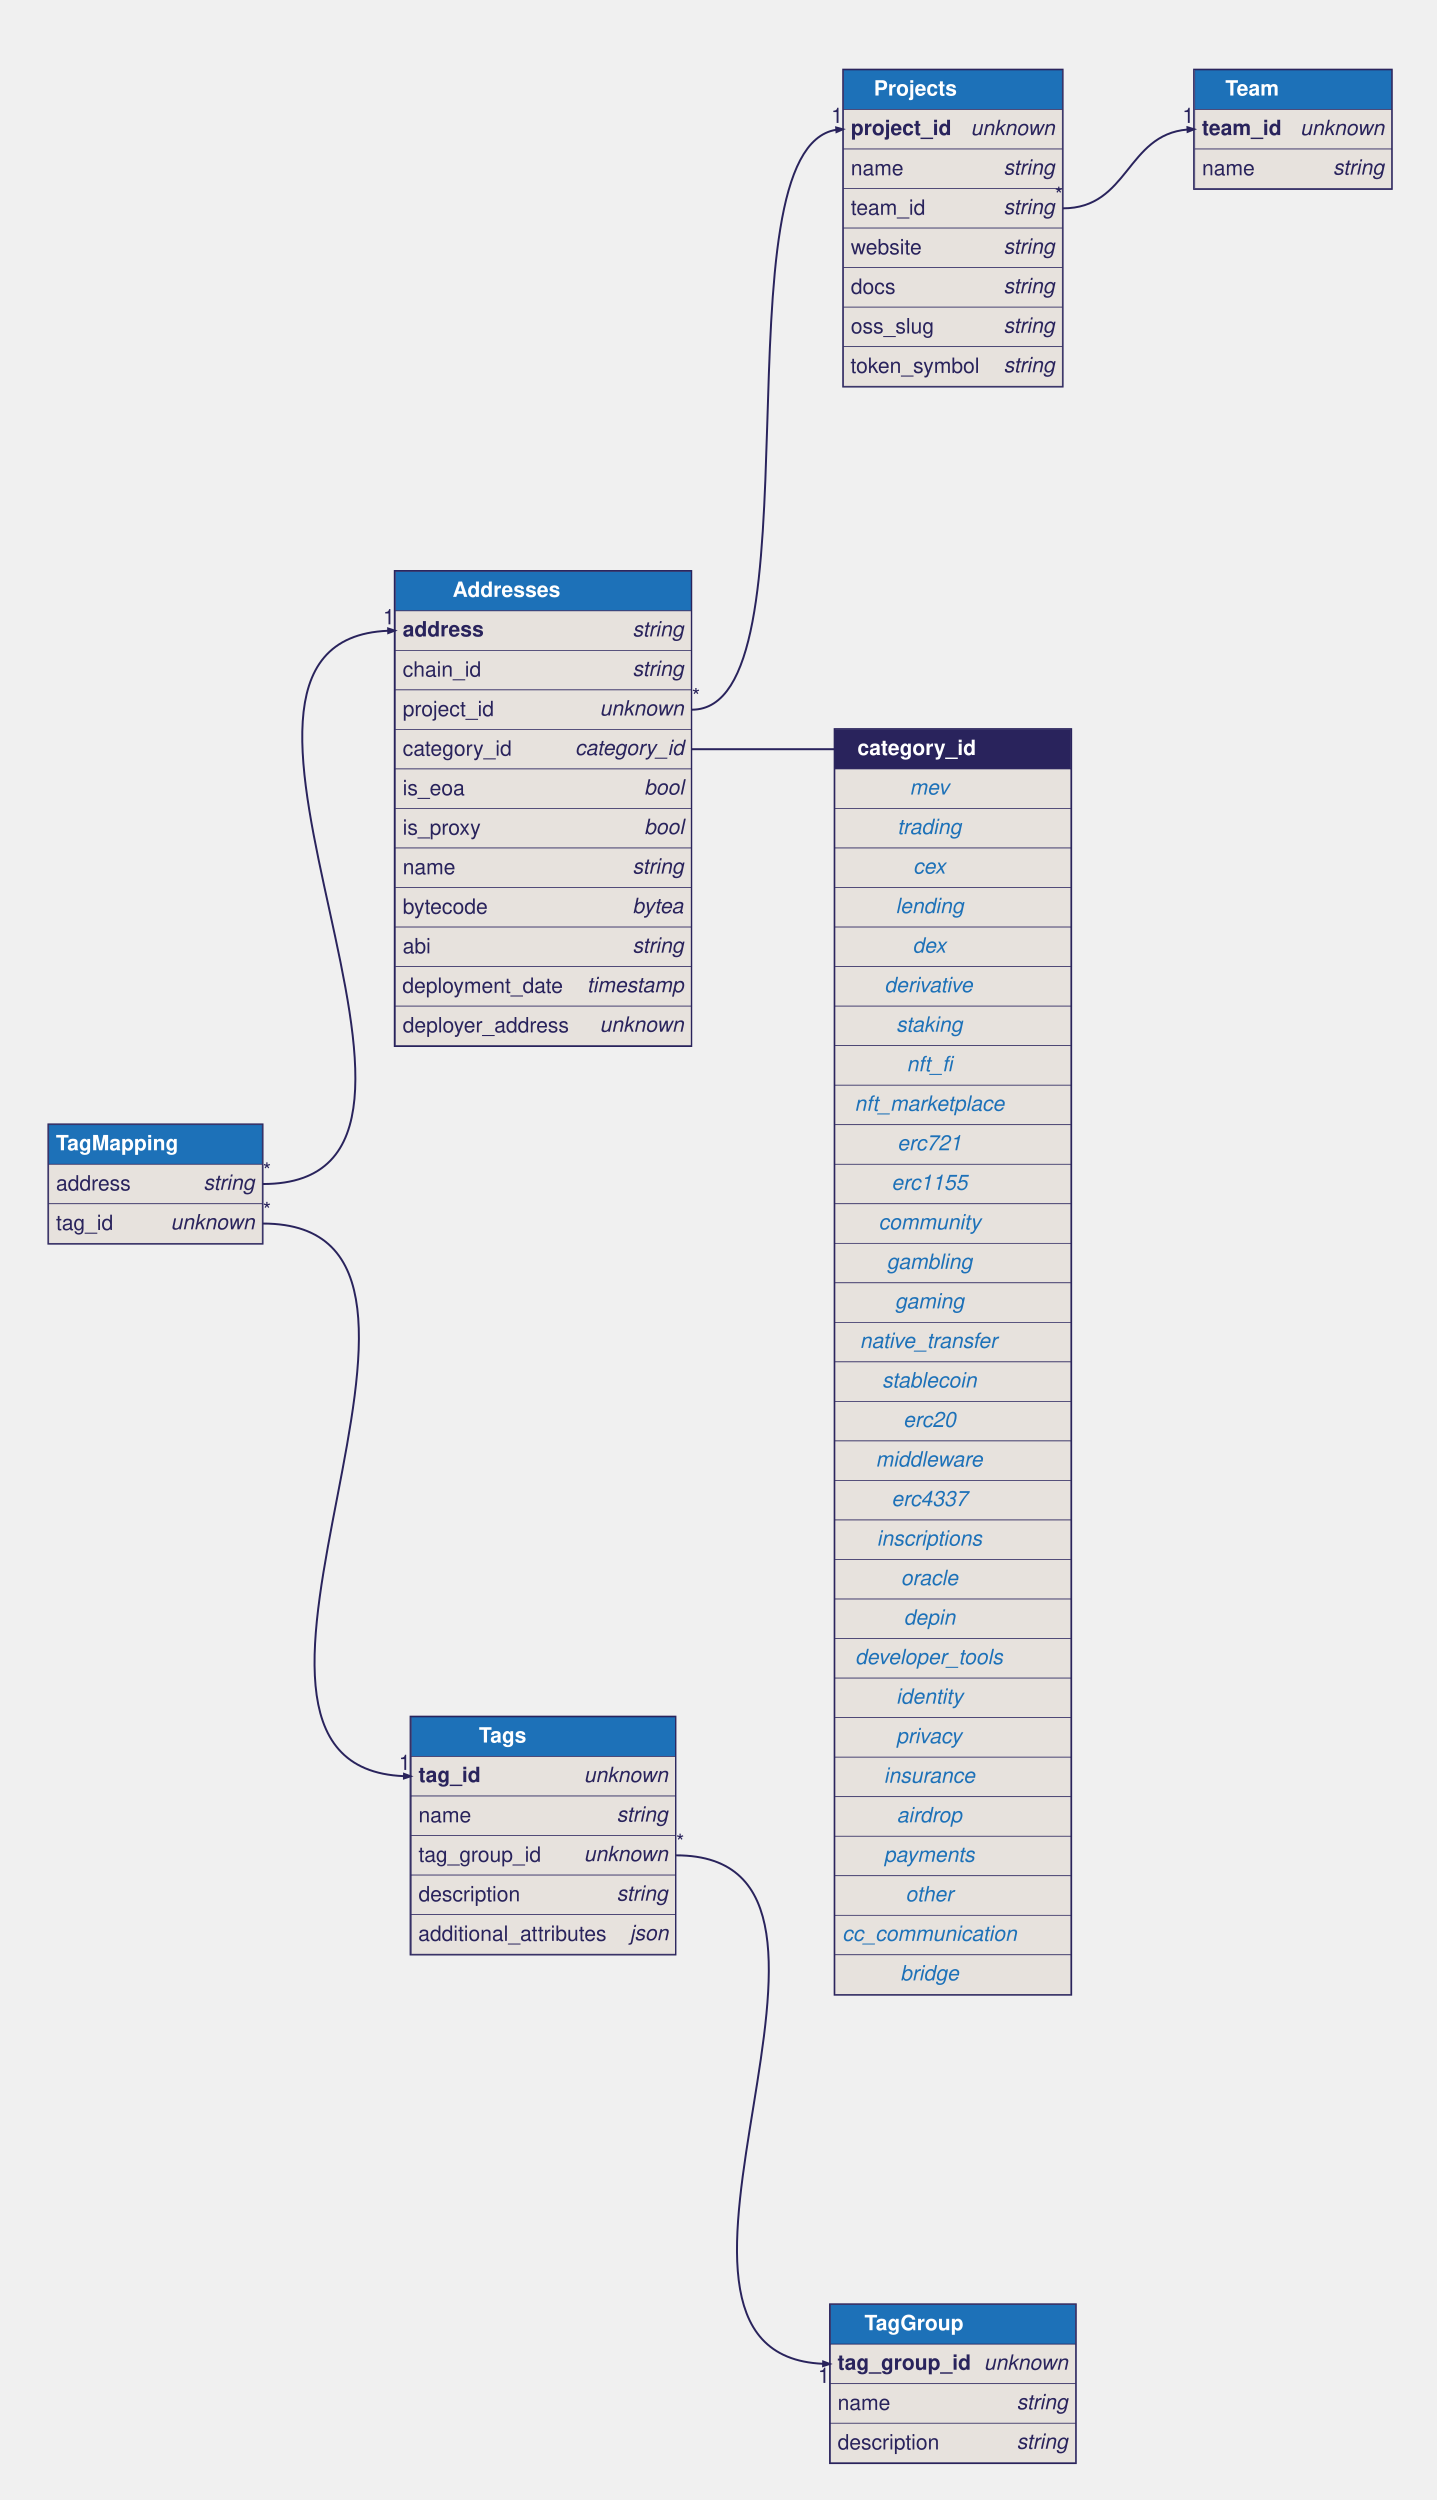
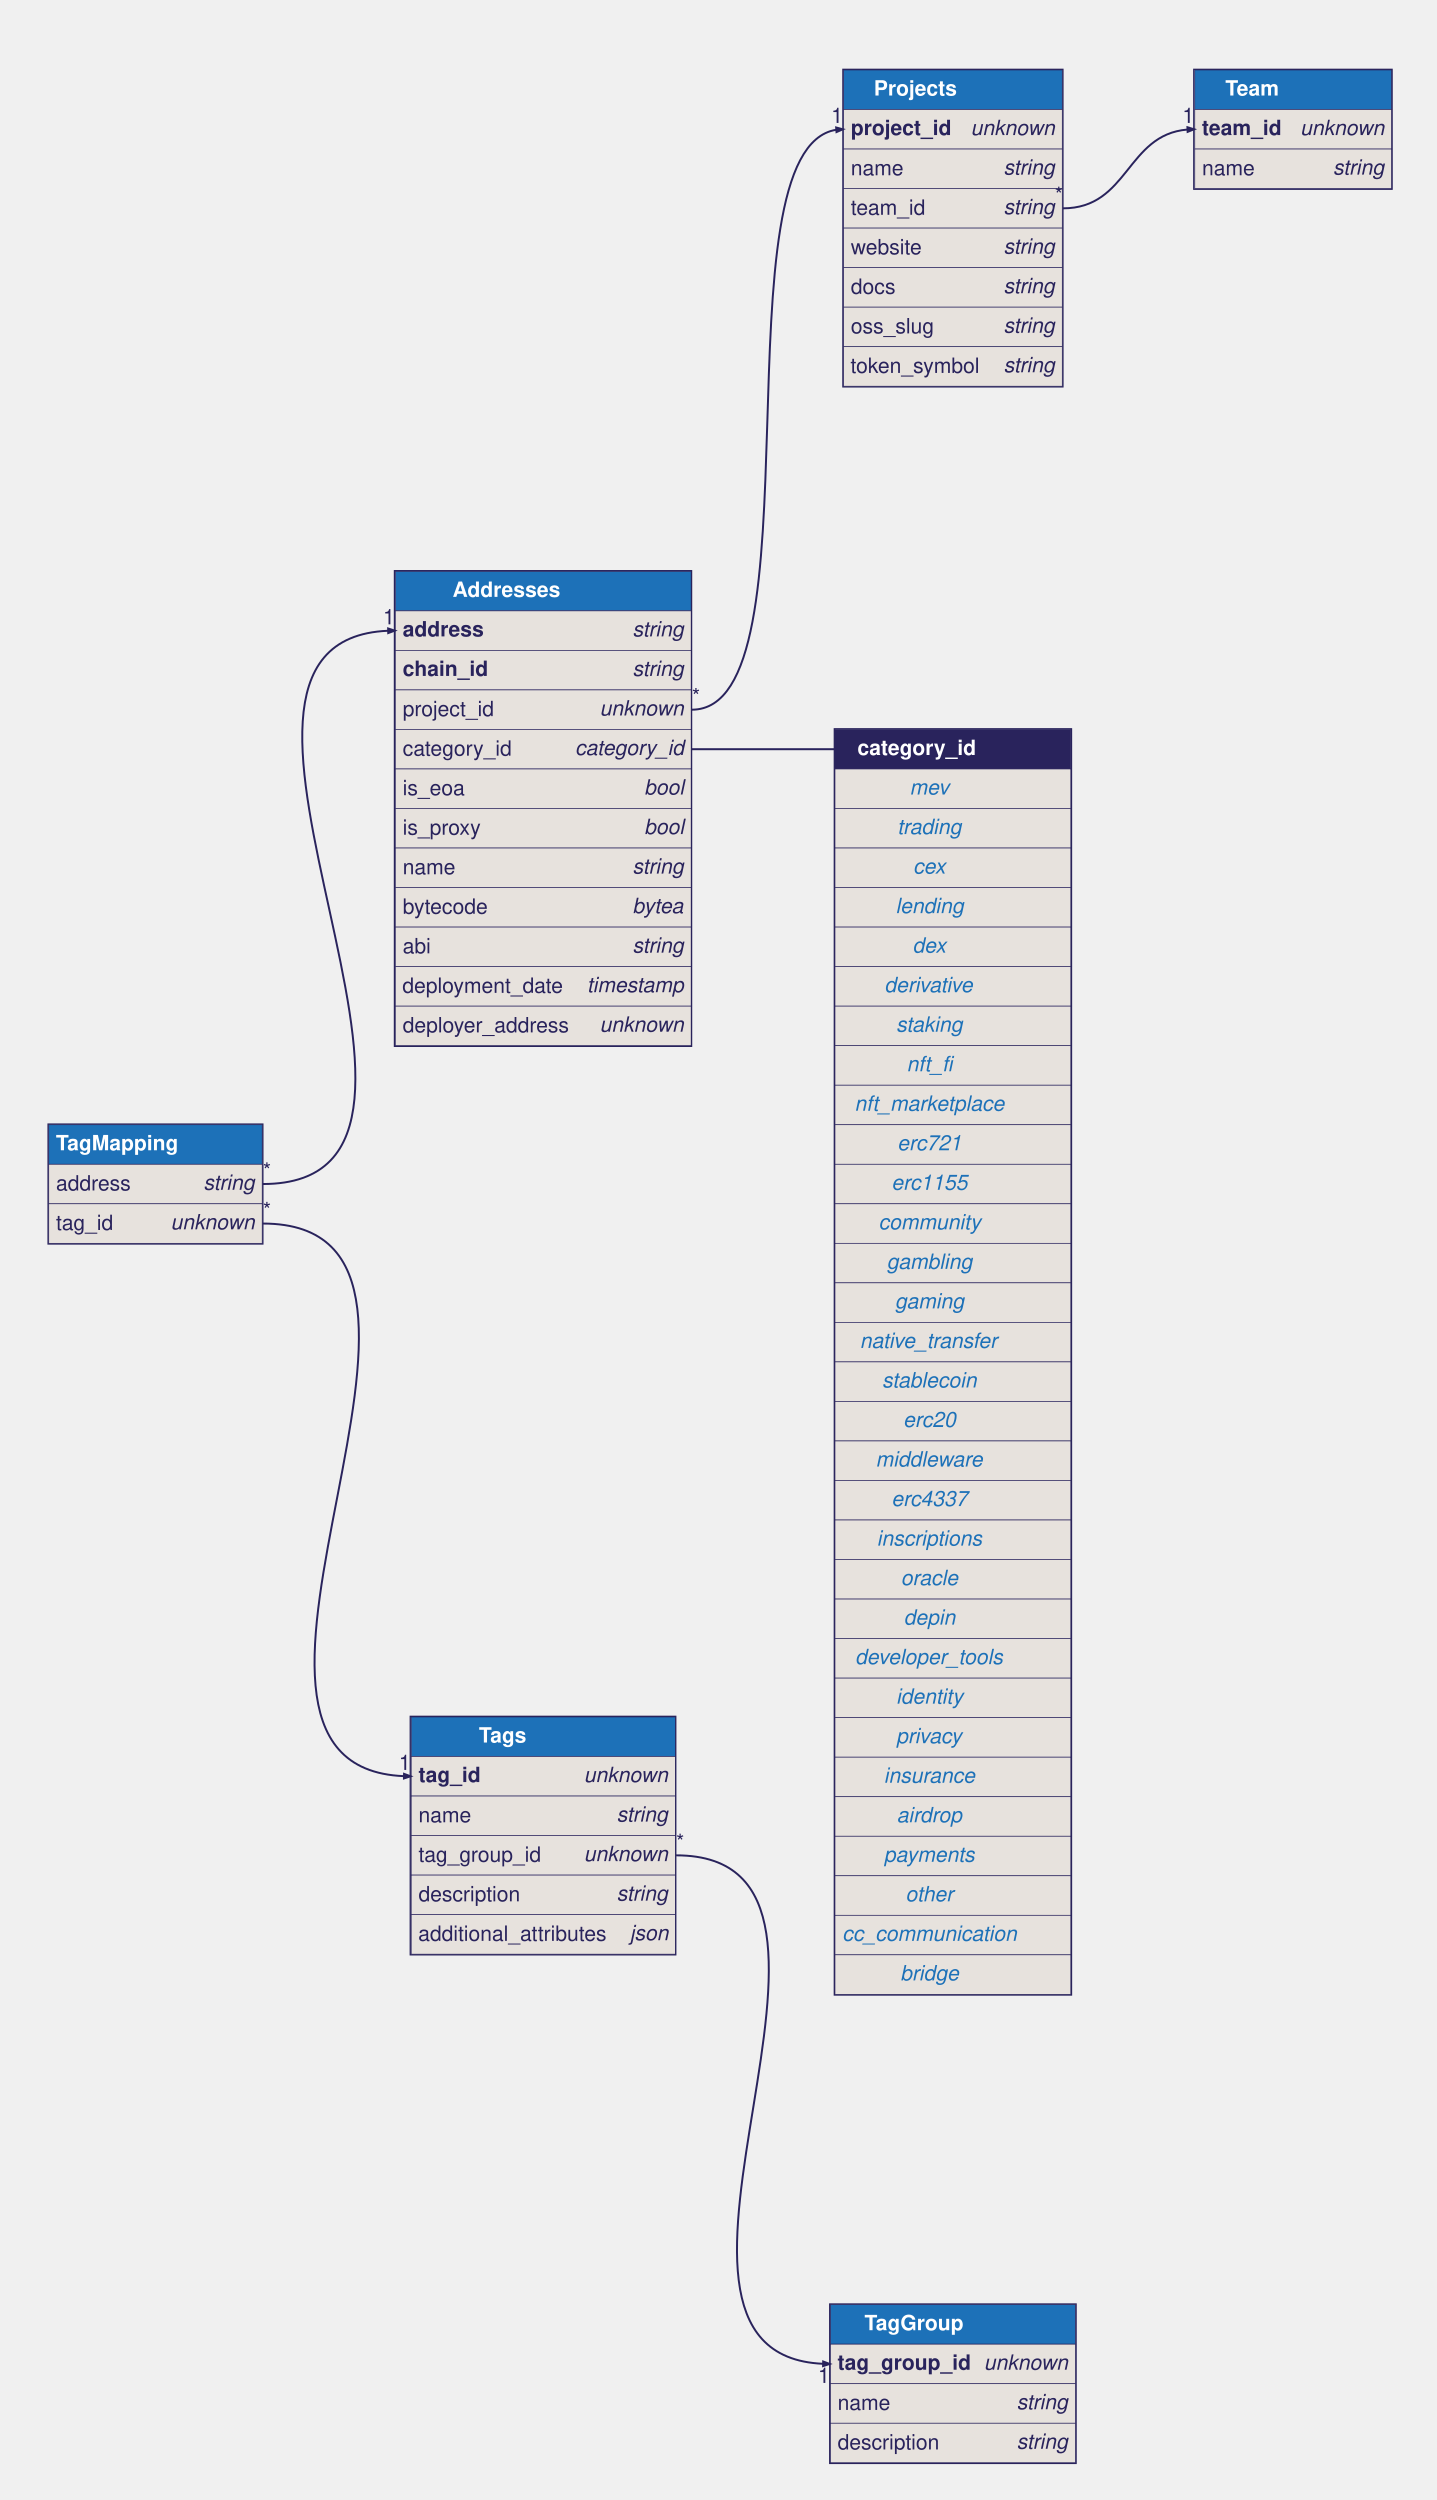
<svg xmlns="http://www.w3.org/2000/svg" xmlns:xlink="http://www.w3.org/1999/xlink" width="2181pt" height="3795pt" viewBox="0.00 0.00 2180.75 3794.77">
  <g id="graph0" class="graph" transform="scale(1 1) rotate(0) translate(4 3790.77)">
    <g id="category_id" class="node">
      <ellipse fill="none" stroke="black" stroke-width="0" cx="1442.37" cy="-1723.53" rx="255.95" ry="1360.45" />
      <polygon fill="#29235c" stroke="transparent" points="1263.37,-2623.53 1263.37,-2683.53 1621.37,-2683.53 1621.37,-2623.53 1263.37,-2623.53" />
      <polygon fill="none" stroke="#29235c" points="1263.37,-2623.53 1263.37,-2683.53 1621.37,-2683.53 1621.37,-2623.53 1263.37,-2623.53" />
      <text text-anchor="start" x="1297.43" y="-2644.73" font-family="Helvetica,sans-Serif" font-weight="bold" font-size="32.00" fill="#ffffff">       category_id       </text>
      <polygon fill="#e7e2dd" stroke="transparent" points="1263.37,-2563.53 1263.37,-2623.53 1621.37,-2623.53 1621.37,-2563.53 1263.37,-2563.53" />
      <polygon fill="none" stroke="#29235c" points="1263.37,-2563.53 1263.37,-2623.53 1621.37,-2623.53 1621.37,-2563.53 1263.37,-2563.53" />
      <text text-anchor="start" x="1376.58" y="-2584.73" font-family="Helvetica,sans-Serif" font-style="italic" font-size="32.00" fill="#1d71b8">    mev    </text>
      <polygon fill="#e7e2dd" stroke="transparent" points="1263.37,-2503.53 1263.37,-2563.53 1621.37,-2563.53 1621.37,-2503.53 1263.37,-2503.53" />
      <polygon fill="none" stroke="#29235c" points="1263.37,-2503.53 1263.37,-2563.53 1621.37,-2563.53 1621.37,-2503.53 1263.37,-2503.53" />
      <text text-anchor="start" x="1357.9" y="-2524.73" font-family="Helvetica,sans-Serif" font-style="italic" font-size="32.00" fill="#1d71b8">    trading    </text>
      <polygon fill="#e7e2dd" stroke="transparent" points="1263.37,-2443.53 1263.37,-2503.53 1621.37,-2503.53 1621.37,-2443.53 1263.37,-2443.53" />
      <polygon fill="none" stroke="#29235c" points="1263.37,-2443.53 1263.37,-2503.53 1621.37,-2503.53 1621.37,-2443.53 1263.37,-2443.53" />
      <text text-anchor="start" x="1381.91" y="-2464.73" font-family="Helvetica,sans-Serif" font-style="italic" font-size="32.00" fill="#1d71b8">    cex    </text>
      <polygon fill="#e7e2dd" stroke="transparent" points="1263.37,-2383.53 1263.37,-2443.53 1621.37,-2443.53 1621.37,-2383.53 1263.37,-2383.53" />
      <polygon fill="none" stroke="#29235c" points="1263.37,-2383.53 1263.37,-2443.53 1621.37,-2443.53 1621.37,-2383.53 1263.37,-2383.53" />
      <text text-anchor="start" x="1355.23" y="-2404.73" font-family="Helvetica,sans-Serif" font-style="italic" font-size="32.00" fill="#1d71b8">    lending    </text>
      <polygon fill="#e7e2dd" stroke="transparent" points="1263.37,-2323.53 1263.37,-2383.53 1621.37,-2383.53 1621.37,-2323.53 1263.37,-2323.53" />
      <polygon fill="none" stroke="#29235c" points="1263.37,-2323.53 1263.37,-2383.53 1621.37,-2383.53 1621.37,-2323.53 1263.37,-2323.53" />
      <text text-anchor="start" x="1381.01" y="-2344.73" font-family="Helvetica,sans-Serif" font-style="italic" font-size="32.00" fill="#1d71b8">    dex    </text>
      <polygon fill="#e7e2dd" stroke="transparent" points="1263.37,-2263.53 1263.37,-2323.53 1621.37,-2323.53 1621.37,-2263.53 1263.37,-2263.53" />
      <polygon fill="none" stroke="#29235c" points="1263.37,-2263.53 1263.37,-2323.53 1621.37,-2323.53 1621.37,-2263.53 1263.37,-2263.53" />
      <text text-anchor="start" x="1338.35" y="-2284.73" font-family="Helvetica,sans-Serif" font-style="italic" font-size="32.00" fill="#1d71b8">    derivative    </text>
      <polygon fill="#e7e2dd" stroke="transparent" points="1263.37,-2203.53 1263.37,-2263.53 1621.37,-2263.53 1621.37,-2203.53 1263.37,-2203.53" />
      <polygon fill="none" stroke="#29235c" points="1263.37,-2203.53 1263.37,-2263.53 1621.37,-2263.53 1621.37,-2203.53 1263.37,-2203.53" />
      <text text-anchor="start" x="1356.12" y="-2224.73" font-family="Helvetica,sans-Serif" font-style="italic" font-size="32.00" fill="#1d71b8">    staking    </text>
      <polygon fill="#e7e2dd" stroke="transparent" points="1263.37,-2143.53 1263.37,-2203.53 1621.37,-2203.53 1621.37,-2143.53 1263.37,-2143.53" />
      <polygon fill="none" stroke="#29235c" points="1263.37,-2143.53 1263.37,-2203.53 1621.37,-2203.53 1621.37,-2143.53 1263.37,-2143.53" />
      <text text-anchor="start" x="1372.12" y="-2164.73" font-family="Helvetica,sans-Serif" font-style="italic" font-size="32.00" fill="#1d71b8">    nft_fi    </text>
      <polygon fill="#e7e2dd" stroke="transparent" points="1263.37,-2083.53 1263.37,-2143.53 1621.37,-2143.53 1621.37,-2083.53 1263.37,-2083.53" />
      <polygon fill="none" stroke="#29235c" points="1263.37,-2083.53 1263.37,-2143.53 1621.37,-2143.53 1621.37,-2083.53 1263.37,-2083.53" />
      <text text-anchor="start" x="1293" y="-2104.73" font-family="Helvetica,sans-Serif" font-style="italic" font-size="32.00" fill="#1d71b8">    nft_marketplace    </text>
      <polygon fill="#e7e2dd" stroke="transparent" points="1263.37,-2023.53 1263.37,-2083.53 1621.37,-2083.53 1621.37,-2023.53 1263.37,-2023.53" />
      <polygon fill="none" stroke="#29235c" points="1263.37,-2023.53 1263.37,-2083.53 1621.37,-2083.53 1621.37,-2023.53 1263.37,-2023.53" />
      <text text-anchor="start" x="1357.9" y="-2044.73" font-family="Helvetica,sans-Serif" font-style="italic" font-size="32.00" fill="#1d71b8">    erc721    </text>
      <polygon fill="#e7e2dd" stroke="transparent" points="1263.37,-1963.53 1263.37,-2023.53 1621.37,-2023.53 1621.37,-1963.53 1263.37,-1963.53" />
      <polygon fill="none" stroke="#29235c" points="1263.37,-1963.53 1263.37,-2023.53 1621.37,-2023.53 1621.37,-1963.53 1263.37,-1963.53" />
      <text text-anchor="start" x="1349" y="-1984.73" font-family="Helvetica,sans-Serif" font-style="italic" font-size="32.00" fill="#1d71b8">    erc1155    </text>
      <polygon fill="#e7e2dd" stroke="transparent" points="1263.37,-1903.53 1263.37,-1963.53 1621.37,-1963.53 1621.37,-1903.53 1263.37,-1903.53" />
      <polygon fill="none" stroke="#29235c" points="1263.37,-1903.53 1263.37,-1963.53 1621.37,-1963.53 1621.37,-1903.53 1263.37,-1903.53" />
      <text text-anchor="start" x="1329.47" y="-1924.73" font-family="Helvetica,sans-Serif" font-style="italic" font-size="32.00" fill="#1d71b8">    community    </text>
      <polygon fill="#e7e2dd" stroke="transparent" points="1263.37,-1843.53 1263.37,-1903.53 1621.37,-1903.53 1621.37,-1843.53 1263.37,-1843.53" />
      <polygon fill="none" stroke="#29235c" points="1263.37,-1843.53 1263.37,-1903.53 1621.37,-1903.53 1621.37,-1843.53 1263.37,-1843.53" />
      <text text-anchor="start" x="1341.9" y="-1864.73" font-family="Helvetica,sans-Serif" font-style="italic" font-size="32.00" fill="#1d71b8">    gambling    </text>
      <polygon fill="#e7e2dd" stroke="transparent" points="1263.37,-1783.53 1263.37,-1843.53 1621.37,-1843.53 1621.37,-1783.53 1263.37,-1783.53" />
      <polygon fill="none" stroke="#29235c" points="1263.37,-1783.53 1263.37,-1843.53 1621.37,-1843.53 1621.37,-1783.53 1263.37,-1783.53" />
      <text text-anchor="start" x="1354.35" y="-1804.73" font-family="Helvetica,sans-Serif" font-style="italic" font-size="32.00" fill="#1d71b8">    gaming    </text>
      <polygon fill="#e7e2dd" stroke="transparent" points="1263.37,-1723.53 1263.37,-1783.53 1621.37,-1783.53 1621.37,-1723.53 1263.37,-1723.53" />
      <polygon fill="none" stroke="#29235c" points="1263.37,-1723.53 1263.37,-1783.53 1621.37,-1783.53 1621.37,-1723.53 1263.37,-1723.53" />
      <text text-anchor="start" x="1301" y="-1744.73" font-family="Helvetica,sans-Serif" font-style="italic" font-size="32.00" fill="#1d71b8">    native_transfer    </text>
      <polygon fill="#e7e2dd" stroke="transparent" points="1263.37,-1663.53 1263.37,-1723.53 1621.37,-1723.53 1621.37,-1663.53 1263.37,-1663.53" />
      <polygon fill="none" stroke="#29235c" points="1263.37,-1663.53 1263.37,-1723.53 1621.37,-1723.53 1621.37,-1663.53 1263.37,-1663.53" />
      <text text-anchor="start" x="1334.78" y="-1684.73" font-family="Helvetica,sans-Serif" font-style="italic" font-size="32.00" fill="#1d71b8">    stablecoin    </text>
      <polygon fill="#e7e2dd" stroke="transparent" points="1263.37,-1603.53 1263.37,-1663.53 1621.37,-1663.53 1621.37,-1603.53 1263.37,-1603.53" />
      <polygon fill="none" stroke="#29235c" points="1263.37,-1603.53 1263.37,-1663.53 1621.37,-1663.53 1621.37,-1603.53 1263.37,-1603.53" />
      <text text-anchor="start" x="1366.79" y="-1624.73" font-family="Helvetica,sans-Serif" font-style="italic" font-size="32.00" fill="#1d71b8">    erc20    </text>
      <polygon fill="#e7e2dd" stroke="transparent" points="1263.37,-1543.53 1263.37,-1603.53 1621.37,-1603.53 1621.37,-1543.53 1263.37,-1543.53" />
      <polygon fill="none" stroke="#29235c" points="1263.37,-1543.53 1263.37,-1603.53 1621.37,-1603.53 1621.37,-1543.53 1263.37,-1543.53" />
      <text text-anchor="start" x="1325.03" y="-1564.73" font-family="Helvetica,sans-Serif" font-style="italic" font-size="32.00" fill="#1d71b8">    middleware    </text>
      <polygon fill="#e7e2dd" stroke="transparent" points="1263.37,-1483.53 1263.37,-1543.53 1621.37,-1543.53 1621.37,-1483.53 1263.37,-1483.53" />
      <polygon fill="none" stroke="#29235c" points="1263.37,-1483.53 1263.37,-1543.53 1621.37,-1543.53 1621.37,-1483.53 1263.37,-1483.53" />
      <text text-anchor="start" x="1349" y="-1504.73" font-family="Helvetica,sans-Serif" font-style="italic" font-size="32.00" fill="#1d71b8">    erc4337    </text>
      <polygon fill="#e7e2dd" stroke="transparent" points="1263.37,-1423.53 1263.37,-1483.53 1621.37,-1483.53 1621.37,-1423.53 1263.37,-1423.53" />
      <polygon fill="none" stroke="#29235c" points="1263.37,-1423.53 1263.37,-1483.53 1621.37,-1483.53 1621.37,-1423.53 1263.37,-1423.53" />
      <text text-anchor="start" x="1326.8" y="-1444.73" font-family="Helvetica,sans-Serif" font-style="italic" font-size="32.00" fill="#1d71b8">    inscriptions    </text>
      <polygon fill="#e7e2dd" stroke="transparent" points="1263.37,-1363.53 1263.37,-1423.53 1621.37,-1423.53 1621.37,-1363.53 1263.37,-1363.53" />
      <polygon fill="none" stroke="#29235c" points="1263.37,-1363.53 1263.37,-1423.53 1621.37,-1423.53 1621.37,-1363.53 1263.37,-1363.53" />
      <text text-anchor="start" x="1363.24" y="-1384.73" font-family="Helvetica,sans-Serif" font-style="italic" font-size="32.00" fill="#1d71b8">    oracle    </text>
      <polygon fill="#e7e2dd" stroke="transparent" points="1263.37,-1303.53 1263.37,-1363.53 1621.37,-1363.53 1621.37,-1303.53 1263.37,-1303.53" />
      <polygon fill="none" stroke="#29235c" points="1263.37,-1303.53 1263.37,-1363.53 1621.37,-1363.53 1621.37,-1303.53 1263.37,-1303.53" />
      <text text-anchor="start" x="1367.67" y="-1324.73" font-family="Helvetica,sans-Serif" font-style="italic" font-size="32.00" fill="#1d71b8">    depin    </text>
      <polygon fill="#e7e2dd" stroke="transparent" points="1263.37,-1243.53 1263.37,-1303.53 1621.37,-1303.53 1621.37,-1243.53 1263.37,-1243.53" />
      <polygon fill="none" stroke="#29235c" points="1263.37,-1243.53 1263.37,-1303.53 1621.37,-1303.53 1621.37,-1243.53 1263.37,-1243.53" />
      <text text-anchor="start" x="1293.88" y="-1264.73" font-family="Helvetica,sans-Serif" font-style="italic" font-size="32.00" fill="#1d71b8">    developer_tools    </text>
      <polygon fill="#e7e2dd" stroke="transparent" points="1263.37,-1183.53 1263.37,-1243.53 1621.37,-1243.53 1621.37,-1183.53 1263.37,-1183.53" />
      <polygon fill="none" stroke="#29235c" points="1263.37,-1183.53 1263.37,-1243.53 1621.37,-1243.53 1621.37,-1183.53 1263.37,-1183.53" />
      <text text-anchor="start" x="1356.12" y="-1204.73" font-family="Helvetica,sans-Serif" font-style="italic" font-size="32.00" fill="#1d71b8">    identity    </text>
      <polygon fill="#e7e2dd" stroke="transparent" points="1263.37,-1123.53 1263.37,-1183.53 1621.37,-1183.53 1621.37,-1123.53 1263.37,-1123.53" />
      <polygon fill="none" stroke="#29235c" points="1263.37,-1123.53 1263.37,-1183.53 1621.37,-1183.53 1621.37,-1123.53 1263.37,-1123.53" />
      <text text-anchor="start" x="1356.14" y="-1144.73" font-family="Helvetica,sans-Serif" font-style="italic" font-size="32.00" fill="#1d71b8">    privacy    </text>
      <polygon fill="#e7e2dd" stroke="transparent" points="1263.37,-1063.53 1263.37,-1123.53 1621.37,-1123.53 1621.37,-1063.53 1263.37,-1063.53" />
      <polygon fill="none" stroke="#29235c" points="1263.37,-1063.53 1263.37,-1123.53 1621.37,-1123.53 1621.37,-1063.53 1263.37,-1063.53" />
      <text text-anchor="start" x="1337.45" y="-1084.73" font-family="Helvetica,sans-Serif" font-style="italic" font-size="32.00" fill="#1d71b8">    insurance    </text>
      <polygon fill="#e7e2dd" stroke="transparent" points="1263.37,-1003.53 1263.37,-1063.53 1621.37,-1063.53 1621.37,-1003.53 1263.37,-1003.53" />
      <polygon fill="none" stroke="#29235c" points="1263.37,-1003.53 1263.37,-1063.53 1621.37,-1063.53 1621.37,-1003.53 1263.37,-1003.53" />
      <text text-anchor="start" x="1357.02" y="-1024.73" font-family="Helvetica,sans-Serif" font-style="italic" font-size="32.00" fill="#1d71b8">    airdrop    </text>
      <polygon fill="#e7e2dd" stroke="transparent" points="1263.37,-943.53 1263.37,-1003.53 1621.37,-1003.53 1621.37,-943.53 1263.37,-943.53" />
      <polygon fill="none" stroke="#29235c" points="1263.37,-943.53 1263.37,-1003.53 1621.37,-1003.53 1621.37,-943.53 1263.37,-943.53" />
      <text text-anchor="start" x="1337.45" y="-964.73" font-family="Helvetica,sans-Serif" font-style="italic" font-size="32.00" fill="#1d71b8">    payments    </text>
      <polygon fill="#e7e2dd" stroke="transparent" points="1263.37,-883.53 1263.37,-943.53 1621.37,-943.53 1621.37,-883.53 1263.37,-883.53" />
      <polygon fill="none" stroke="#29235c" points="1263.37,-883.53 1263.37,-943.53 1621.37,-943.53 1621.37,-883.53 1263.37,-883.53" />
      <text text-anchor="start" x="1370.35" y="-904.73" font-family="Helvetica,sans-Serif" font-style="italic" font-size="32.00" fill="#1d71b8">    other    </text>
      <polygon fill="#e7e2dd" stroke="transparent" points="1263.37,-823.53 1263.37,-883.53 1621.37,-883.53 1621.37,-823.53 1263.37,-823.53" />
      <polygon fill="none" stroke="#29235c" points="1263.37,-823.53 1263.37,-883.53 1621.37,-883.53 1621.37,-823.53 1263.37,-823.53" />
      <text text-anchor="start" x="1274.34" y="-844.73" font-family="Helvetica,sans-Serif" font-style="italic" font-size="32.00" fill="#1d71b8">    cc_communication    </text>
      <polygon fill="#e7e2dd" stroke="transparent" points="1263.37,-763.53 1263.37,-823.53 1621.37,-823.53 1621.37,-763.53 1263.37,-763.53" />
      <polygon fill="none" stroke="#29235c" points="1263.37,-763.53 1263.37,-823.53 1621.37,-823.53 1621.37,-763.53 1263.37,-763.53" />
      <text text-anchor="start" x="1362.35" y="-784.73" font-family="Helvetica,sans-Serif" font-style="italic" font-size="32.00" fill="#1d71b8">    bridge    </text>
      <polygon fill="none" stroke="#29235c" stroke-width="2" points="1262.37,-762.53 1262.37,-2684.53 1622.37,-2684.53 1622.37,-762.53 1262.37,-762.53" />
    </g>
    <g id="Addresses" class="node">
      <g id="a_Addresses">
        <a xlink:title="Addresses&#10;Represents wallet and smart contract addresses, linked to chains, projects, and categorization.">
          <ellipse fill="none" stroke="black" stroke-width="0" cx="820.18" cy="-2563.53" rx="320.14" ry="511.89" />
          <polygon fill="#1d71b8" stroke="transparent" points="596.18,-2863.53 596.18,-2923.53 1045.18,-2923.53 1045.18,-2863.53 596.18,-2863.53" />
          <polygon fill="none" stroke="#29235c" points="596.18,-2863.53 596.18,-2923.53 1045.18,-2923.53 1045.18,-2863.53 596.18,-2863.53" />
          <text text-anchor="start" x="682.86" y="-2884.73" font-family="Helvetica,sans-Serif" font-weight="bold" font-size="32.00" fill="#ffffff">       Addresses       </text>
          <polygon fill="#e7e2dd" stroke="transparent" points="596.18,-2803.53 596.18,-2863.53 1045.18,-2863.53 1045.18,-2803.53 596.18,-2803.53" />
          <polygon fill="none" stroke="#29235c" points="596.18,-2803.53 596.18,-2863.53 1045.18,-2863.53 1045.18,-2803.53 596.18,-2803.53" />
          <text text-anchor="start" x="607.18" y="-2824.73" font-family="Helvetica,sans-Serif" font-weight="bold" font-size="32.00" fill="#29235c">address</text>
          <text text-anchor="start" x="720.99" y="-2824.73" font-family="Helvetica,sans-Serif" font-size="32.00" fill="#29235c">    </text>
          <text text-anchor="start" x="955.96" y="-2824.73" font-family="Helvetica,sans-Serif" font-style="italic" font-size="32.00" fill="#29235c">string</text>
          <polygon fill="#e7e2dd" stroke="transparent" points="596.18,-2743.53 596.18,-2803.53 1045.18,-2803.53 1045.18,-2743.53 596.18,-2743.53" />
          <polygon fill="none" stroke="#29235c" points="596.18,-2743.53 596.18,-2803.53 1045.18,-2803.53 1045.18,-2743.53 596.18,-2743.53" />
-           <text text-anchor="start" x="607.18" y="-2763.73" font-family="Helvetica,sans-Serif" font-size="32.00" fill="#29235c">chain_id    </text>
+           <text text-anchor="start" x="607.18" y="-2764.73" font-family="Helvetica,sans-Serif" font-weight="bold" font-size="32.00" fill="#29235c">chain_id</text>
+           <text text-anchor="start" x="726.33" y="-2764.73" font-family="Helvetica,sans-Serif" font-size="32.00" fill="#29235c">    </text>
          <text text-anchor="start" x="955.96" y="-2764.73" font-family="Helvetica,sans-Serif" font-style="italic" font-size="32.00" fill="#29235c">string</text>
          <polygon fill="#e7e2dd" stroke="transparent" points="596.18,-2683.53 596.18,-2743.53 1045.18,-2743.53 1045.18,-2683.53 596.18,-2683.53" />
          <polygon fill="none" stroke="#29235c" points="596.18,-2683.53 596.18,-2743.53 1045.18,-2743.53 1045.18,-2683.53 596.18,-2683.53" />
          <text text-anchor="start" x="607.18" y="-2703.73" font-family="Helvetica,sans-Serif" font-size="32.00" fill="#29235c">project_id    </text>
          <text text-anchor="start" x="906.14" y="-2704.73" font-family="Helvetica,sans-Serif" font-style="italic" font-size="32.00" fill="#29235c">unknown</text>
          <polygon fill="#e7e2dd" stroke="transparent" points="596.18,-2623.53 596.18,-2683.53 1045.18,-2683.53 1045.18,-2623.53 596.18,-2623.53" />
          <polygon fill="none" stroke="#29235c" points="596.18,-2623.53 596.18,-2683.53 1045.18,-2683.53 1045.18,-2623.53 596.18,-2623.53" />
          <text text-anchor="start" x="607.18" y="-2643.73" font-family="Helvetica,sans-Serif" font-size="32.00" fill="#29235c">category_id    </text>
          <text text-anchor="start" x="868.8" y="-2644.73" font-family="Helvetica,sans-Serif" font-style="italic" font-size="32.00" fill="#29235c">category_id</text>
          <polygon fill="#e7e2dd" stroke="transparent" points="596.18,-2563.53 596.18,-2623.53 1045.18,-2623.53 1045.18,-2563.53 596.18,-2563.53" />
          <polygon fill="none" stroke="#29235c" points="596.18,-2563.53 596.18,-2623.53 1045.18,-2623.53 1045.18,-2563.53 596.18,-2563.53" />
          <text text-anchor="start" x="607.18" y="-2583.73" font-family="Helvetica,sans-Serif" font-size="32.00" fill="#29235c">is_eoa    </text>
          <text text-anchor="start" x="973.71" y="-2584.73" font-family="Helvetica,sans-Serif" font-style="italic" font-size="32.00" fill="#29235c">bool</text>
          <polygon fill="#e7e2dd" stroke="transparent" points="596.18,-2503.53 596.18,-2563.53 1045.18,-2563.53 1045.18,-2503.53 596.18,-2503.53" />
          <polygon fill="none" stroke="#29235c" points="596.18,-2503.53 596.18,-2563.53 1045.18,-2563.53 1045.18,-2503.53 596.18,-2503.53" />
          <text text-anchor="start" x="607.18" y="-2523.73" font-family="Helvetica,sans-Serif" font-size="32.00" fill="#29235c">is_proxy    </text>
          <text text-anchor="start" x="973.71" y="-2524.73" font-family="Helvetica,sans-Serif" font-style="italic" font-size="32.00" fill="#29235c">bool</text>
          <polygon fill="#e7e2dd" stroke="transparent" points="596.18,-2443.53 596.18,-2503.53 1045.18,-2503.53 1045.18,-2443.53 596.18,-2443.53" />
          <polygon fill="none" stroke="#29235c" points="596.18,-2443.53 596.18,-2503.53 1045.18,-2503.53 1045.18,-2443.53 596.18,-2443.53" />
          <text text-anchor="start" x="607.18" y="-2463.73" font-family="Helvetica,sans-Serif" font-size="32.00" fill="#29235c">name    </text>
          <text text-anchor="start" x="955.96" y="-2464.73" font-family="Helvetica,sans-Serif" font-style="italic" font-size="32.00" fill="#29235c">string</text>
          <polygon fill="#e7e2dd" stroke="transparent" points="596.18,-2383.53 596.18,-2443.53 1045.18,-2443.53 1045.18,-2383.53 596.18,-2383.53" />
          <polygon fill="none" stroke="#29235c" points="596.18,-2383.53 596.18,-2443.53 1045.18,-2443.53 1045.18,-2383.53 596.18,-2383.53" />
          <text text-anchor="start" x="607.18" y="-2403.73" font-family="Helvetica,sans-Serif" font-size="32.00" fill="#29235c">bytecode    </text>
          <text text-anchor="start" x="955.92" y="-2404.73" font-family="Helvetica,sans-Serif" font-style="italic" font-size="32.00" fill="#29235c">bytea</text>
          <polygon fill="#e7e2dd" stroke="transparent" points="596.18,-2323.53 596.18,-2383.53 1045.18,-2383.53 1045.18,-2323.53 596.18,-2323.53" />
          <polygon fill="none" stroke="#29235c" points="596.18,-2323.53 596.18,-2383.53 1045.18,-2383.53 1045.18,-2323.53 596.18,-2323.53" />
          <text text-anchor="start" x="607.18" y="-2343.73" font-family="Helvetica,sans-Serif" font-size="32.00" fill="#29235c">abi    </text>
          <text text-anchor="start" x="955.96" y="-2344.73" font-family="Helvetica,sans-Serif" font-style="italic" font-size="32.00" fill="#29235c">string</text>
          <polygon fill="#e7e2dd" stroke="transparent" points="596.18,-2263.53 596.18,-2323.53 1045.18,-2323.53 1045.18,-2263.53 596.18,-2263.53" />
          <polygon fill="none" stroke="#29235c" points="596.18,-2263.53 596.18,-2323.53 1045.18,-2323.53 1045.18,-2263.53 596.18,-2263.53" />
          <text text-anchor="start" x="606.68" y="-2283.73" font-family="Helvetica,sans-Serif" font-size="32.00" fill="#29235c">deployment_date    </text>
          <text text-anchor="start" x="886.9" y="-2284.73" font-family="Helvetica,sans-Serif" font-style="italic" font-size="32.00" fill="#29235c">timestamp</text>
          <polygon fill="#e7e2dd" stroke="transparent" points="596.18,-2203.53 596.18,-2263.53 1045.18,-2263.53 1045.18,-2203.53 596.18,-2203.53" />
          <polygon fill="none" stroke="#29235c" points="596.18,-2203.53 596.18,-2263.53 1045.18,-2263.53 1045.18,-2203.53 596.18,-2203.53" />
          <text text-anchor="start" x="607.18" y="-2223.73" font-family="Helvetica,sans-Serif" font-size="32.00" fill="#29235c">deployer_address    </text>
          <text text-anchor="start" x="906.14" y="-2224.73" font-family="Helvetica,sans-Serif" font-style="italic" font-size="32.00" fill="#29235c">unknown</text>
          <polygon fill="none" stroke="#29235c" stroke-width="2" points="594.68,-2202.53 594.68,-2924.53 1045.68,-2924.53 1045.68,-2202.53 594.68,-2202.53" />
        </a>
      </g>
    </g>
    <g id="edge11" class="edge">
      <path fill="none" stroke="#29235c" stroke-width="3" d="M1046.18,-2653.53C1142.27,-2653.53 1166.29,-2653.53 1262.37,-2653.53" />
    </g>
    <g id="Projects" class="node">
      <g id="a_Projects">
        <a xlink:title="Projects&#10;Information about specific projects (i.e. Uniswap V2), including project name, website link, and documentation.">
          <ellipse fill="none" stroke="black" stroke-width="0" cx="1442.37" cy="-3444.53" rx="237.68" ry="342.48" />
          <polygon fill="#1d71b8" stroke="transparent" points="1276.37,-3624.53 1276.37,-3684.53 1608.37,-3684.53 1608.37,-3624.53 1276.37,-3624.53" />
          <polygon fill="none" stroke="#29235c" points="1276.37,-3624.53 1276.37,-3684.53 1608.37,-3684.53 1608.37,-3624.53 1276.37,-3624.53" />
          <text text-anchor="start" x="1322.34" y="-3645.73" font-family="Helvetica,sans-Serif" font-weight="bold" font-size="32.00" fill="#ffffff">       Projects       </text>
          <polygon fill="#e7e2dd" stroke="transparent" points="1276.37,-3564.53 1276.37,-3624.53 1608.37,-3624.53 1608.37,-3564.53 1276.37,-3564.53" />
          <polygon fill="none" stroke="#29235c" points="1276.37,-3564.53 1276.37,-3624.53 1608.37,-3624.53 1608.37,-3564.53 1276.37,-3564.53" />
          <text text-anchor="start" x="1287.37" y="-3585.73" font-family="Helvetica,sans-Serif" font-weight="bold" font-size="32.00" fill="#29235c">project_id</text>
          <text text-anchor="start" x="1426.06" y="-3585.73" font-family="Helvetica,sans-Serif" font-size="32.00" fill="#29235c">    </text>
          <text text-anchor="start" x="1469.33" y="-3585.73" font-family="Helvetica,sans-Serif" font-style="italic" font-size="32.00" fill="#29235c">unknown</text>
          <polygon fill="#e7e2dd" stroke="transparent" points="1276.37,-3504.53 1276.37,-3564.53 1608.37,-3564.53 1608.37,-3504.53 1276.37,-3504.53" />
          <polygon fill="none" stroke="#29235c" points="1276.37,-3504.53 1276.37,-3564.53 1608.37,-3564.53 1608.37,-3504.53 1276.37,-3504.53" />
          <text text-anchor="start" x="1287.37" y="-3524.73" font-family="Helvetica,sans-Serif" font-size="32.00" fill="#29235c">name    </text>
          <text text-anchor="start" x="1519.15" y="-3525.73" font-family="Helvetica,sans-Serif" font-style="italic" font-size="32.00" fill="#29235c">string</text>
          <polygon fill="#e7e2dd" stroke="transparent" points="1276.37,-3444.53 1276.37,-3504.53 1608.37,-3504.53 1608.37,-3444.53 1276.37,-3444.53" />
          <polygon fill="none" stroke="#29235c" points="1276.37,-3444.53 1276.37,-3504.53 1608.37,-3504.53 1608.37,-3444.53 1276.37,-3444.53" />
          <text text-anchor="start" x="1287.37" y="-3464.73" font-family="Helvetica,sans-Serif" font-size="32.00" fill="#29235c">team_id    </text>
          <text text-anchor="start" x="1519.15" y="-3465.73" font-family="Helvetica,sans-Serif" font-style="italic" font-size="32.00" fill="#29235c">string</text>
          <polygon fill="#e7e2dd" stroke="transparent" points="1276.37,-3384.53 1276.37,-3444.53 1608.37,-3444.53 1608.37,-3384.53 1276.37,-3384.53" />
          <polygon fill="none" stroke="#29235c" points="1276.37,-3384.53 1276.37,-3444.53 1608.37,-3444.53 1608.37,-3384.53 1276.37,-3384.53" />
          <text text-anchor="start" x="1287.37" y="-3404.73" font-family="Helvetica,sans-Serif" font-size="32.00" fill="#29235c">website    </text>
          <text text-anchor="start" x="1519.15" y="-3405.73" font-family="Helvetica,sans-Serif" font-style="italic" font-size="32.00" fill="#29235c">string</text>
          <polygon fill="#e7e2dd" stroke="transparent" points="1276.37,-3324.53 1276.37,-3384.53 1608.37,-3384.53 1608.37,-3324.53 1276.37,-3324.53" />
          <polygon fill="none" stroke="#29235c" points="1276.37,-3324.53 1276.37,-3384.53 1608.37,-3384.53 1608.37,-3324.53 1276.37,-3324.53" />
          <text text-anchor="start" x="1287.37" y="-3344.73" font-family="Helvetica,sans-Serif" font-size="32.00" fill="#29235c">docs    </text>
          <text text-anchor="start" x="1519.15" y="-3345.73" font-family="Helvetica,sans-Serif" font-style="italic" font-size="32.00" fill="#29235c">string</text>
          <polygon fill="#e7e2dd" stroke="transparent" points="1276.37,-3264.53 1276.37,-3324.53 1608.37,-3324.53 1608.37,-3264.53 1276.37,-3264.53" />
          <polygon fill="none" stroke="#29235c" points="1276.37,-3264.53 1276.37,-3324.53 1608.37,-3324.53 1608.37,-3264.53 1276.37,-3264.53" />
          <text text-anchor="start" x="1287.37" y="-3284.73" font-family="Helvetica,sans-Serif" font-size="32.00" fill="#29235c">oss_slug    </text>
          <text text-anchor="start" x="1519.15" y="-3285.73" font-family="Helvetica,sans-Serif" font-style="italic" font-size="32.00" fill="#29235c">string</text>
          <polygon fill="#e7e2dd" stroke="transparent" points="1276.37,-3204.53 1276.37,-3264.53 1608.37,-3264.53 1608.37,-3204.53 1276.37,-3204.53" />
          <polygon fill="none" stroke="#29235c" points="1276.37,-3204.53 1276.37,-3264.53 1608.37,-3264.53 1608.37,-3204.53 1276.37,-3204.53" />
          <text text-anchor="start" x="1286.9" y="-3224.73" font-family="Helvetica,sans-Serif" font-size="32.00" fill="#29235c">token_symbol    </text>
          <text text-anchor="start" x="1519.26" y="-3225.73" font-family="Helvetica,sans-Serif" font-style="italic" font-size="32.00" fill="#29235c">string</text>
          <polygon fill="none" stroke="#29235c" stroke-width="2" points="1275.37,-3203.53 1275.37,-3685.53 1609.37,-3685.53 1609.37,-3203.53 1275.37,-3203.53" />
        </a>
      </g>
    </g>
    <g id="edge10" class="edge">
      <path fill="none" stroke="#29235c" stroke-width="3" d="M1046.18,-2713.53C1245.02,-2713.53 1078.96,-3564.68 1265.33,-3593.77" />
      <polygon fill="#29235c" stroke="#29235c" stroke-width="3" points="1265.14,-3597.27 1275.37,-3594.53 1265.67,-3590.29 1265.14,-3597.27" />
      <text text-anchor="middle" x="1266.48" y="-3604.13" font-family="Helvetica,sans-Serif" font-size="32.00" fill="#29235c">1</text>
      <text text-anchor="middle" x="1052.4" y="-2723.13" font-family="Helvetica,sans-Serif" font-size="32.00" fill="#29235c">*</text>
    </g>
    <g id="Team" class="node">
      <g id="a_Team">
        <a xlink:title="Team&#10;A group of people or entities working on projects, with a simple structure containing just an ID and a name.">
          <ellipse fill="none" stroke="black" stroke-width="0" cx="1958.5" cy="-3594.53" rx="214.01" ry="130.22" />
          <polygon fill="#1d71b8" stroke="transparent" points="1809.5,-3624.53 1809.5,-3684.53 2108.5,-3684.53 2108.5,-3624.53 1809.5,-3624.53" />
          <polygon fill="none" stroke="#29235c" points="1809.5,-3624.53 1809.5,-3684.53 2108.5,-3684.53 2108.5,-3624.53 1809.5,-3624.53" />
          <text text-anchor="start" x="1855.86" y="-3645.73" font-family="Helvetica,sans-Serif" font-weight="bold" font-size="32.00" fill="#ffffff">       Team       </text>
          <polygon fill="#e7e2dd" stroke="transparent" points="1809.5,-3564.53 1809.5,-3624.53 2108.5,-3624.53 2108.5,-3564.53 1809.5,-3564.53" />
          <polygon fill="none" stroke="#29235c" points="1809.5,-3564.53 1809.5,-3624.53 2108.5,-3624.53 2108.5,-3564.53 1809.5,-3564.53" />
          <text text-anchor="start" x="1820.31" y="-3585.73" font-family="Helvetica,sans-Serif" font-weight="bold" font-size="32.00" fill="#29235c">team_id</text>
          <text text-anchor="start" x="1934.11" y="-3585.73" font-family="Helvetica,sans-Serif" font-size="32.00" fill="#29235c">    </text>
          <text text-anchor="start" x="1969.48" y="-3585.73" font-family="Helvetica,sans-Serif" font-style="italic" font-size="32.00" fill="#29235c">unknown</text>
          <polygon fill="#e7e2dd" stroke="transparent" points="1809.5,-3504.53 1809.5,-3564.53 2108.5,-3564.53 2108.5,-3504.53 1809.5,-3504.53" />
          <polygon fill="none" stroke="#29235c" points="1809.5,-3504.53 1809.5,-3564.53 2108.5,-3564.53 2108.5,-3504.53 1809.5,-3504.53" />
          <text text-anchor="start" x="1820.5" y="-3524.73" font-family="Helvetica,sans-Serif" font-size="32.00" fill="#29235c">name    </text>
          <text text-anchor="start" x="2019.27" y="-3525.73" font-family="Helvetica,sans-Serif" font-style="italic" font-size="32.00" fill="#29235c">string</text>
          <polygon fill="none" stroke="#29235c" stroke-width="2" points="1808,-3503.53 1808,-3685.53 2109,-3685.53 2109,-3503.53 1808,-3503.53" />
        </a>
      </g>
    </g>
    <g id="edge8" class="edge">
      <path fill="none" stroke="#29235c" stroke-width="3" d="M1609.37,-3474.53C1709.17,-3474.53 1705.56,-3586.47 1798.28,-3594.12" />
      <polygon fill="#29235c" stroke="#29235c" stroke-width="3" points="1798.37,-3597.63 1808.5,-3594.53 1798.65,-3590.63 1798.37,-3597.63" />
      <text text-anchor="middle" x="1799.6" y="-3604.13" font-family="Helvetica,sans-Serif" font-size="32.00" fill="#29235c">1</text>
      <text text-anchor="middle" x="1603.15" y="-3484.13" font-family="Helvetica,sans-Serif" font-size="32.00" fill="#29235c">*</text>
    </g>
    <g id="TagGroup" class="node">
      <g id="a_TagGroup">
        <a xlink:title="TagGroup&#10;Represents collections of tags that can be applied to other entities in the system for organizational purposes.">
          <ellipse fill="none" stroke="black" stroke-width="0" cx="1442.37" cy="-172.53" rx="265.74" ry="172.57" />
          <polygon fill="#1d71b8" stroke="transparent" points="1256.37,-232.53 1256.37,-292.53 1628.37,-292.53 1628.37,-232.53 1256.37,-232.53" />
          <polygon fill="none" stroke="#29235c" points="1256.37,-232.53 1256.37,-292.53 1628.37,-292.53 1628.37,-232.53 1256.37,-232.53" />
          <text text-anchor="start" x="1308.1" y="-253.73" font-family="Helvetica,sans-Serif" font-weight="bold" font-size="32.00" fill="#ffffff">       TagGroup       </text>
          <polygon fill="#e7e2dd" stroke="transparent" points="1256.37,-172.53 1256.37,-232.53 1628.37,-232.53 1628.37,-172.53 1256.37,-172.53" />
          <polygon fill="none" stroke="#29235c" points="1256.37,-172.53 1256.37,-232.53 1628.37,-232.53 1628.37,-172.53 1256.37,-172.53" />
          <text text-anchor="start" x="1267.21" y="-193.73" font-family="Helvetica,sans-Serif" font-weight="bold" font-size="32.00" fill="#29235c">tag_group_id</text>
          <text text-anchor="start" x="1453.96" y="-193.73" font-family="Helvetica,sans-Serif" font-size="32.00" fill="#29235c">    </text>
          <text text-anchor="start" x="1489.35" y="-193.73" font-family="Helvetica,sans-Serif" font-style="italic" font-size="32.00" fill="#29235c">unknown</text>
          <polygon fill="#e7e2dd" stroke="transparent" points="1256.37,-112.53 1256.37,-172.53 1628.37,-172.53 1628.37,-112.53 1256.37,-112.53" />
          <polygon fill="none" stroke="#29235c" points="1256.37,-112.53 1256.37,-172.53 1628.37,-172.53 1628.37,-112.53 1256.37,-112.53" />
          <text text-anchor="start" x="1267.37" y="-132.73" font-family="Helvetica,sans-Serif" font-size="32.00" fill="#29235c">name    </text>
          <text text-anchor="start" x="1539.15" y="-133.73" font-family="Helvetica,sans-Serif" font-style="italic" font-size="32.00" fill="#29235c">string</text>
          <polygon fill="#e7e2dd" stroke="transparent" points="1256.37,-52.53 1256.37,-112.53 1628.37,-112.53 1628.37,-52.53 1256.37,-52.53" />
          <polygon fill="none" stroke="#29235c" points="1256.37,-52.53 1256.37,-112.53 1628.37,-112.53 1628.37,-52.53 1256.37,-52.53" />
          <text text-anchor="start" x="1267.37" y="-72.73" font-family="Helvetica,sans-Serif" font-size="32.00" fill="#29235c">description    </text>
          <text text-anchor="start" x="1539.15" y="-73.73" font-family="Helvetica,sans-Serif" font-style="italic" font-size="32.00" fill="#29235c">string</text>
          <polygon fill="none" stroke="#29235c" stroke-width="2" points="1255.37,-51.53 1255.37,-293.53 1629.37,-293.53 1629.37,-51.53 1255.37,-51.53" />
        </a>
      </g>
    </g>
    <g id="Tags" class="node">
      <g id="a_Tags">
        <a xlink:title="Tags&#10;Individual labels or identifiers that can be applied to data points for sorting, searching, and categorization purposes.">
          <ellipse fill="none" stroke="black" stroke-width="0" cx="820.18" cy="-1004.53" rx="286.26" ry="257.27" />
          <polygon fill="#1d71b8" stroke="transparent" points="620.18,-1124.53 620.18,-1184.53 1021.18,-1184.53 1021.18,-1124.53 620.18,-1124.53" />
          <polygon fill="none" stroke="#29235c" points="620.18,-1124.53 620.18,-1184.53 1021.18,-1184.53 1021.18,-1124.53 620.18,-1124.53" />
          <text text-anchor="start" x="722.87" y="-1145.73" font-family="Helvetica,sans-Serif" font-weight="bold" font-size="32.00" fill="#ffffff">       Tags       </text>
          <polygon fill="#e7e2dd" stroke="transparent" points="620.18,-1064.53 620.18,-1124.53 1021.18,-1124.53 1021.18,-1064.53 620.18,-1064.53" />
          <polygon fill="none" stroke="#29235c" points="620.18,-1064.53 620.18,-1124.53 1021.18,-1124.53 1021.18,-1064.53 620.18,-1064.53" />
          <text text-anchor="start" x="631.18" y="-1085.73" font-family="Helvetica,sans-Serif" font-weight="bold" font-size="32.00" fill="#29235c">tag_id</text>
          <text text-anchor="start" x="718.33" y="-1085.73" font-family="Helvetica,sans-Serif" font-size="32.00" fill="#29235c">    </text>
          <text text-anchor="start" x="882.14" y="-1085.73" font-family="Helvetica,sans-Serif" font-style="italic" font-size="32.00" fill="#29235c">unknown</text>
          <polygon fill="#e7e2dd" stroke="transparent" points="620.18,-1004.53 620.18,-1064.53 1021.18,-1064.53 1021.18,-1004.53 620.18,-1004.53" />
          <polygon fill="none" stroke="#29235c" points="620.18,-1004.53 620.18,-1064.53 1021.18,-1064.53 1021.18,-1004.53 620.18,-1004.53" />
          <text text-anchor="start" x="631.18" y="-1024.73" font-family="Helvetica,sans-Serif" font-size="32.00" fill="#29235c">name    </text>
          <text text-anchor="start" x="931.96" y="-1025.73" font-family="Helvetica,sans-Serif" font-style="italic" font-size="32.00" fill="#29235c">string</text>
          <polygon fill="#e7e2dd" stroke="transparent" points="620.18,-944.53 620.18,-1004.53 1021.18,-1004.53 1021.18,-944.53 620.18,-944.53" />
          <polygon fill="none" stroke="#29235c" points="620.18,-944.53 620.18,-1004.53 1021.18,-1004.53 1021.18,-944.53 620.18,-944.53" />
          <text text-anchor="start" x="631.18" y="-964.73" font-family="Helvetica,sans-Serif" font-size="32.00" fill="#29235c">tag_group_id    </text>
          <text text-anchor="start" x="882.14" y="-965.73" font-family="Helvetica,sans-Serif" font-style="italic" font-size="32.00" fill="#29235c">unknown</text>
          <polygon fill="#e7e2dd" stroke="transparent" points="620.18,-884.53 620.18,-944.53 1021.18,-944.53 1021.18,-884.53 620.18,-884.53" />
          <polygon fill="none" stroke="#29235c" points="620.18,-884.53 620.18,-944.53 1021.18,-944.53 1021.18,-884.53 620.18,-884.53" />
          <text text-anchor="start" x="631.18" y="-904.73" font-family="Helvetica,sans-Serif" font-size="32.00" fill="#29235c">description    </text>
          <text text-anchor="start" x="931.96" y="-905.73" font-family="Helvetica,sans-Serif" font-style="italic" font-size="32.00" fill="#29235c">string</text>
          <polygon fill="#e7e2dd" stroke="transparent" points="620.18,-824.53 620.18,-884.53 1021.18,-884.53 1021.18,-824.53 620.18,-824.53" />
          <polygon fill="none" stroke="#29235c" points="620.18,-824.53 620.18,-884.53 1021.18,-884.53 1021.18,-824.53 620.18,-824.53" />
          <text text-anchor="start" x="630.74" y="-844.73" font-family="Helvetica,sans-Serif" font-size="32.00" fill="#29235c">additional_attributes    </text>
          <text text-anchor="start" x="951.84" y="-845.73" font-family="Helvetica,sans-Serif" font-style="italic" font-size="32.00" fill="#29235c">json</text>
          <polygon fill="none" stroke="#29235c" stroke-width="2" points="618.68,-823.53 618.68,-1185.53 1021.68,-1185.53 1021.68,-823.53 618.68,-823.53" />
        </a>
      </g>
    </g>
    <g id="edge2" class="edge">
      <path fill="none" stroke="#29235c" stroke-width="3" d="M1022.18,-974.53C1377.19,-974.53 906.08,-217.17 1245.36,-202.74" />
      <polygon fill="#29235c" stroke="#29235c" stroke-width="3" points="1245.45,-206.24 1255.37,-202.53 1245.3,-199.24 1245.45,-206.24" />
      <text text-anchor="middle" x="1246.48" y="-173.73" font-family="Helvetica,sans-Serif" font-size="32.00" fill="#29235c">1</text>
      <text text-anchor="middle" x="1028.4" y="-984.13" font-family="Helvetica,sans-Serif" font-size="32.00" fill="#29235c">*</text>
    </g>
    <g id="TagMapping" class="node">
      <g id="a_TagMapping">
        <a xlink:title="TagMapping&#10;A many-to-many relationship table that maps tags to addresses, allowing an address to have multiple tags and a tag to be applied to multiple addresses.">
          <ellipse fill="none" stroke="black" stroke-width="0" cx="231.93" cy="-1993.53" rx="231.86" ry="130.22" />
          <polygon fill="#1d71b8" stroke="transparent" points="69.93,-2023.53 69.93,-2083.53 393.93,-2083.53 393.93,-2023.53 69.93,-2023.53" />
          <polygon fill="none" stroke="#29235c" points="69.93,-2023.53 69.93,-2083.53 393.93,-2083.53 393.93,-2023.53 69.93,-2023.53" />
          <text text-anchor="start" x="80.77" y="-2044.73" font-family="Helvetica,sans-Serif" font-weight="bold" font-size="32.00" fill="#ffffff">       TagMapping       </text>
          <polygon fill="#e7e2dd" stroke="transparent" points="69.93,-1963.53 69.93,-2023.53 393.93,-2023.53 393.93,-1963.53 69.93,-1963.53" />
          <polygon fill="none" stroke="#29235c" points="69.93,-1963.53 69.93,-2023.53 393.93,-2023.53 393.93,-1963.53 69.93,-1963.53" />
          <text text-anchor="start" x="80.93" y="-1983.73" font-family="Helvetica,sans-Serif" font-size="32.00" fill="#29235c">address    </text>
          <text text-anchor="start" x="304.71" y="-1984.73" font-family="Helvetica,sans-Serif" font-style="italic" font-size="32.00" fill="#29235c">string</text>
          <polygon fill="#e7e2dd" stroke="transparent" points="69.93,-1903.53 69.93,-1963.53 393.93,-1963.53 393.93,-1903.53 69.93,-1903.53" />
          <polygon fill="none" stroke="#29235c" points="69.93,-1903.53 69.93,-1963.53 393.93,-1963.53 393.93,-1903.53 69.93,-1903.53" />
          <text text-anchor="start" x="80.93" y="-1923.73" font-family="Helvetica,sans-Serif" font-size="32.00" fill="#29235c">tag_id    </text>
          <text text-anchor="start" x="254.89" y="-1924.73" font-family="Helvetica,sans-Serif" font-style="italic" font-size="32.00" fill="#29235c">unknown</text>
          <polygon fill="none" stroke="#29235c" stroke-width="2" points="68.93,-1902.53 68.93,-2084.53 394.93,-2084.53 394.93,-1902.53 68.93,-1902.53" />
        </a>
      </g>
    </g>
    <g id="edge6" class="edge">
      <path fill="none" stroke="#29235c" stroke-width="3" d="M394.93,-1993.53C775.26,-1993.53 221.56,-2818.43 585.01,-2833.33" />
      <polygon fill="#29235c" stroke="#29235c" stroke-width="3" points="585.11,-2836.83 595.18,-2833.53 585.25,-2829.83 585.11,-2836.83" />
      <text text-anchor="middle" x="586.29" y="-2843.13" font-family="Helvetica,sans-Serif" font-size="32.00" fill="#29235c">1</text>
      <text text-anchor="middle" x="401.15" y="-2003.13" font-family="Helvetica,sans-Serif" font-size="32.00" fill="#29235c">*</text>
    </g>
    <g id="edge4" class="edge">
      <path fill="none" stroke="#29235c" stroke-width="3" d="M394.93,-1933.53C777.42,-1933.53 243.02,-1109.62 608.95,-1094.74" />
      <polygon fill="#29235c" stroke="#29235c" stroke-width="3" points="609.25,-1098.23 619.18,-1094.53 609.11,-1091.23 609.25,-1098.23" />
      <text text-anchor="middle" x="610.29" y="-1104.13" font-family="Helvetica,sans-Serif" font-size="32.00" fill="#29235c">1</text>
      <text text-anchor="middle" x="401.15" y="-1943.13" font-family="Helvetica,sans-Serif" font-size="32.00" fill="#29235c">*</text>
    </g>
  </g>
</svg>
